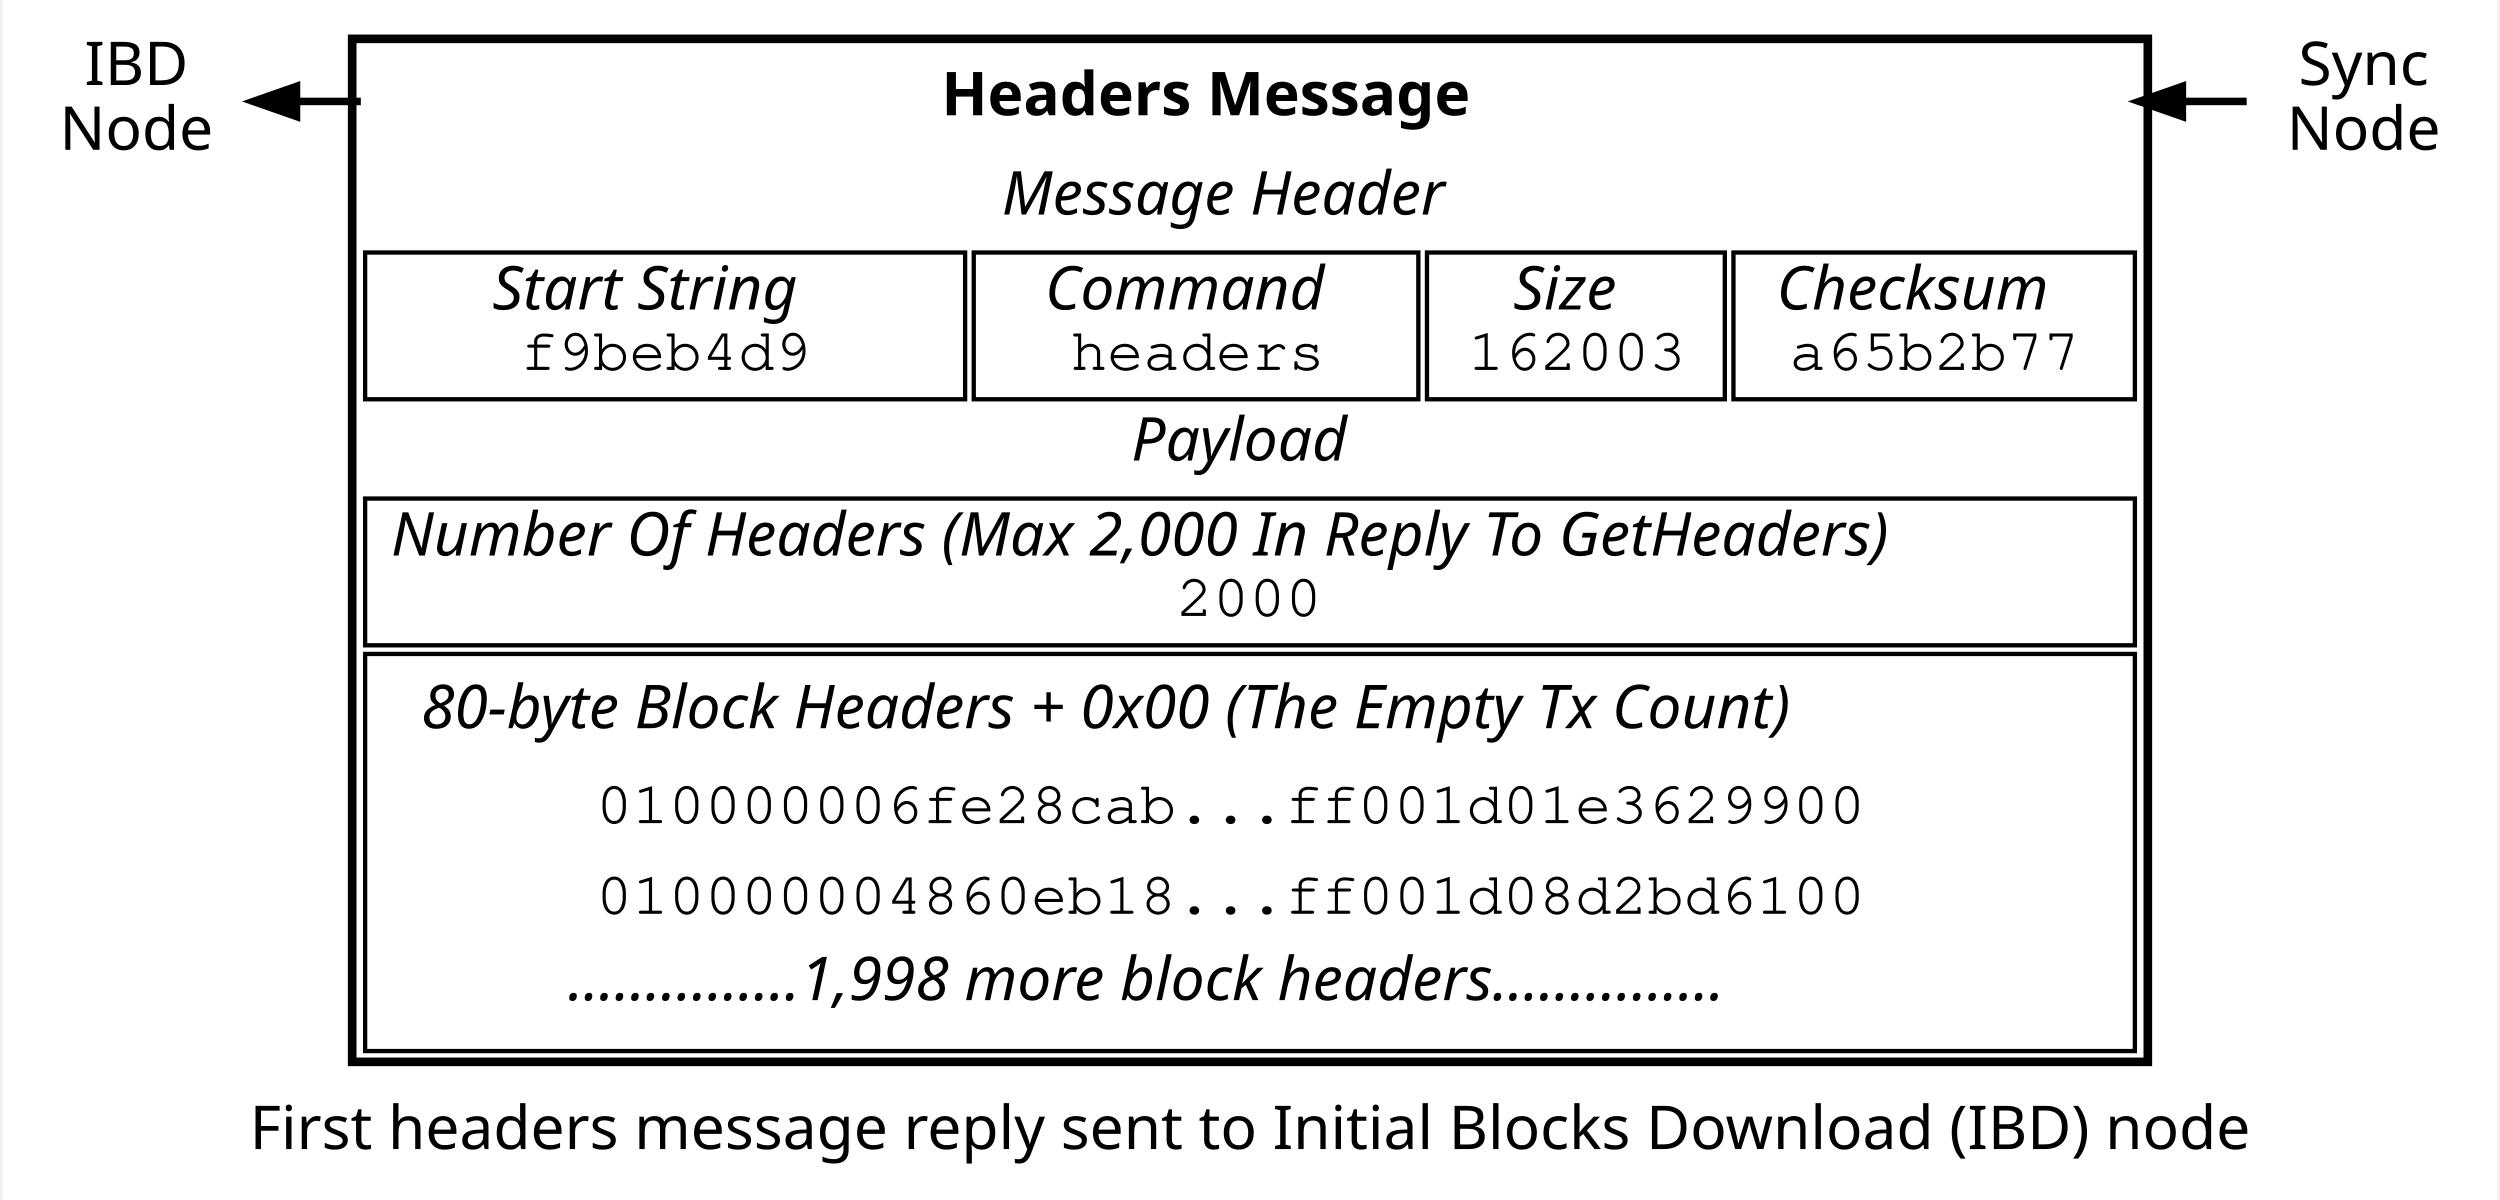
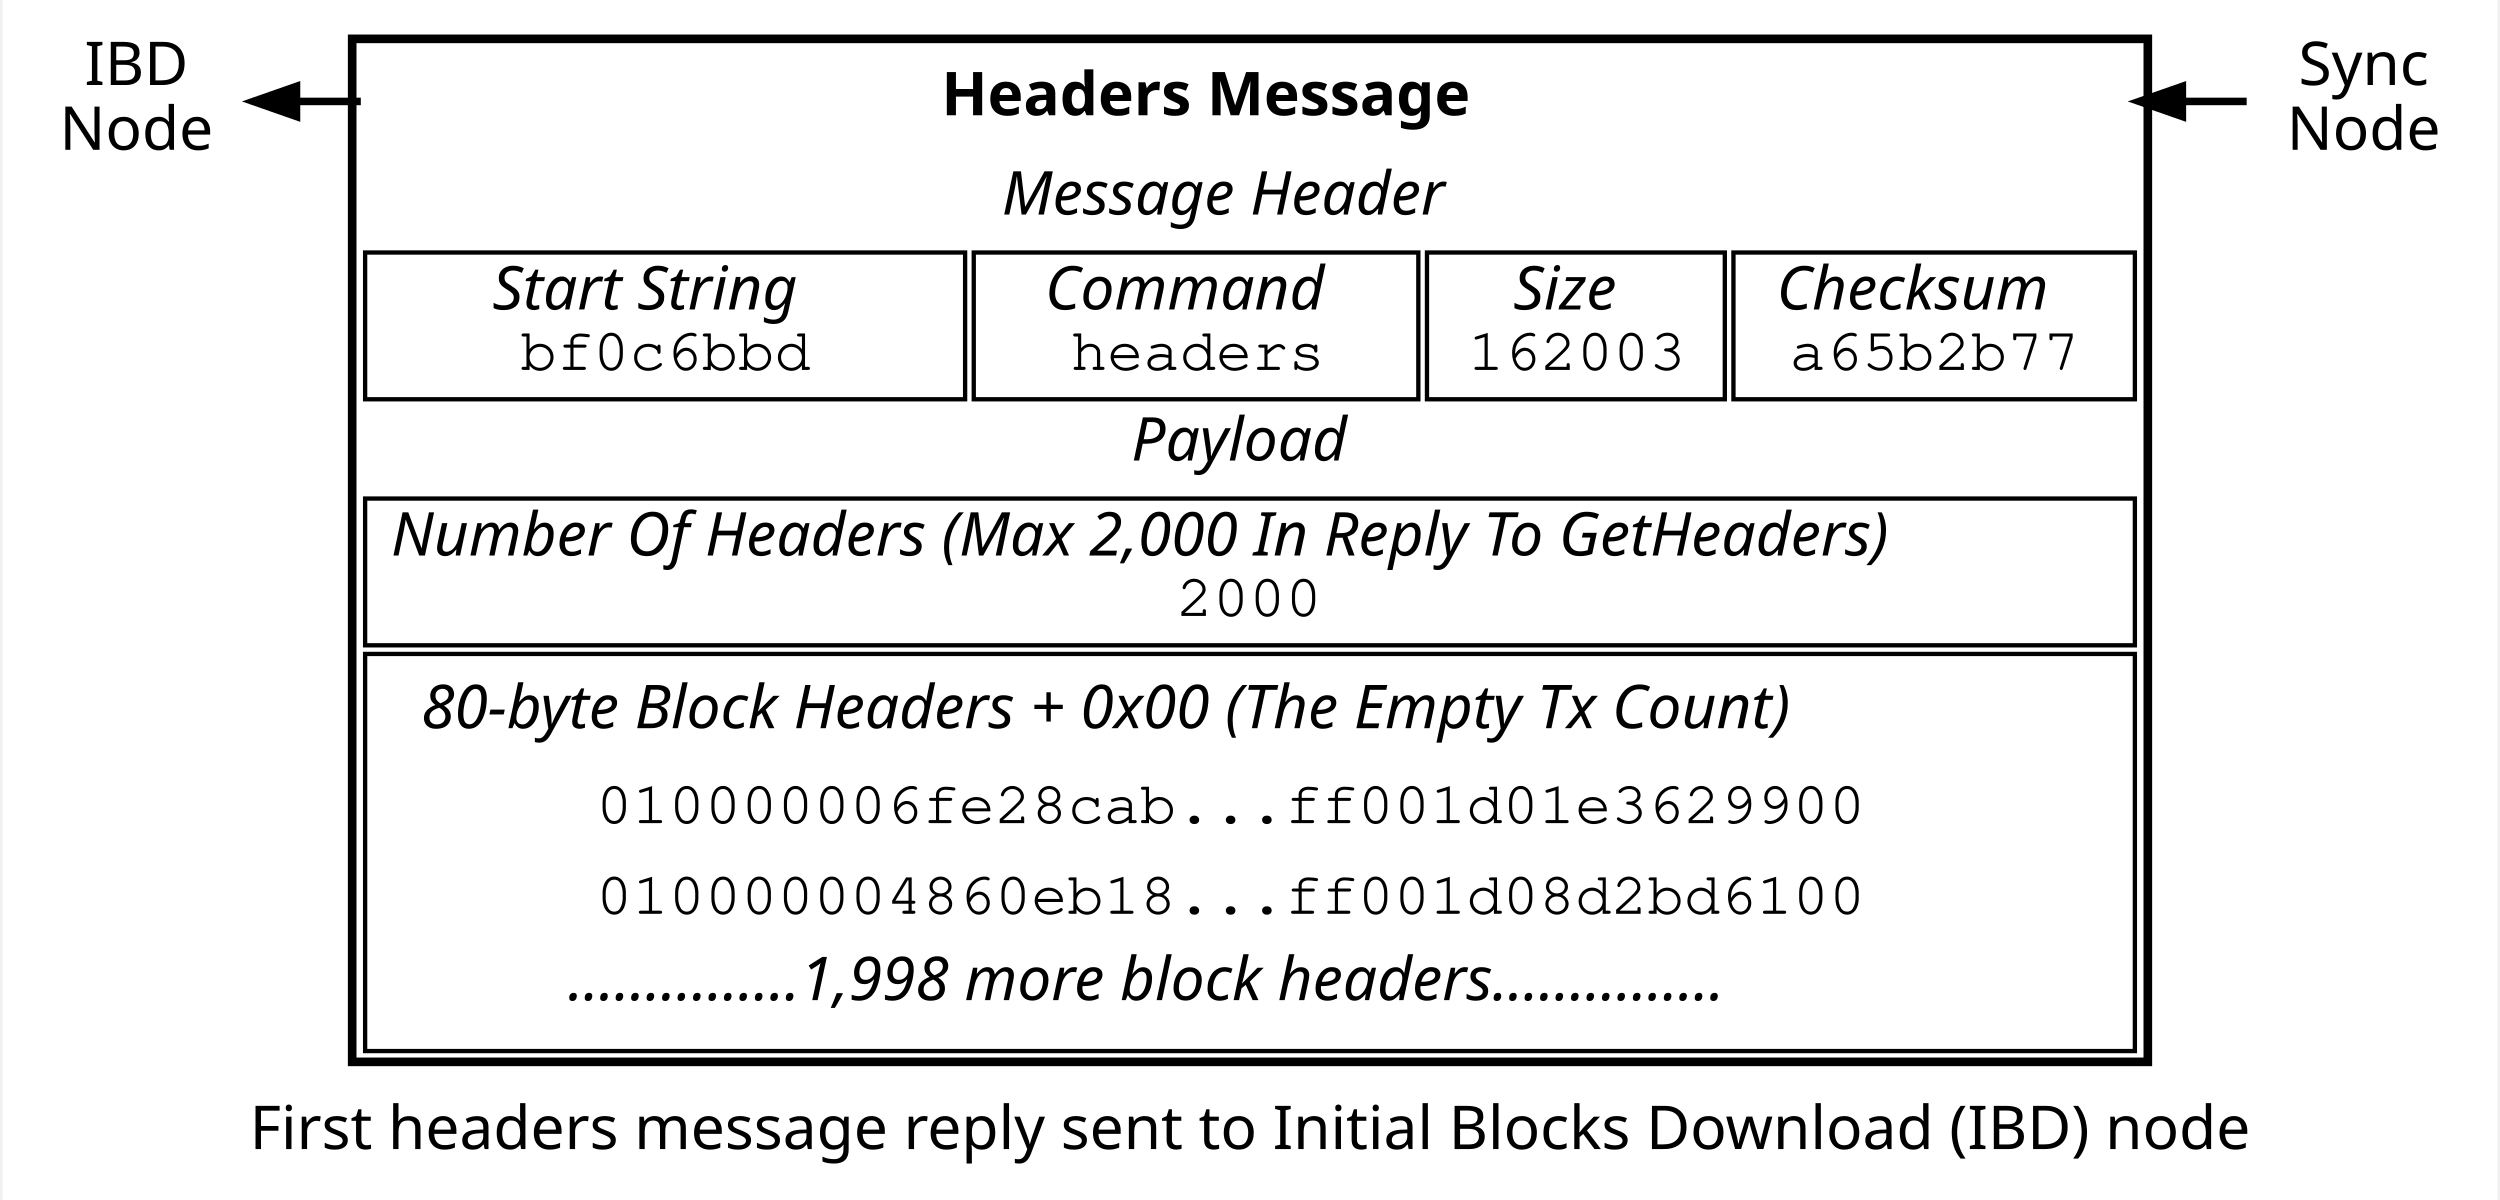
<svg xmlns="http://www.w3.org/2000/svg" width="450pt" height="216pt" viewBox="0.00 0.00 450.00 216.44">
  <g id="graph0" class="graph" transform="scale(0.778547 0.778547) rotate(0) translate(4 274)">
    <polygon fill="white" stroke="none" points="-4,4 -4,-274 574,-274 574,4 -4,4" />
    <text text-anchor="middle" x="285" y="-7.8" font-family="Sans" font-size="14.00">First headers message reply sent to Initial Blocks Download (IBD) node</text>
    <g id="node1" class="node">
      <text text-anchor="middle" x="27" y="-254.3" font-family="Sans" font-size="14.00">IBD</text>
      <text text-anchor="middle" x="27" y="-239.3" font-family="Sans" font-size="14.00">Node</text>
    </g>
    <g id="node2" class="node">
      <text text-anchor="start" x="213.5" y="-247.3" font-family="Sans" font-weight="bold" font-size="14.00">Headers Message</text>
      <text text-anchor="start" x="227.5" y="-224.3" font-family="Sans" font-style="italic" font-size="14.00">Message Header</text>
      <polygon fill="none" stroke="black" points="80,-181.5 80,-215.5 219,-215.5 219,-181.5 80,-181.5" />
      <text text-anchor="start" x="109.5" y="-202.3" font-family="Sans" font-style="italic" font-size="14.00">Start String</text>
-       <text text-anchor="start" x="116" y="-188.3" font-family="Courier,monospace" font-size="14.00">f9beb4d9</text>
+       <text text-anchor="start" x="116" y="-188.3" font-family="Courier,monospace" font-size="14.00">bf0c6bbd</text>
      <polygon fill="none" stroke="black" points="221,-181.5 221,-215.5 324,-215.5 324,-181.5 221,-181.5" />
      <text text-anchor="start" x="237.5" y="-202.3" font-family="Sans" font-style="italic" font-size="14.00">Command</text>
      <text text-anchor="start" x="243.5" y="-188.3" font-family="Courier,monospace" font-size="14.00">headers</text>
      <polygon fill="none" stroke="black" points="326,-181.5 326,-215.5 395,-215.5 395,-181.5 326,-181.5" />
      <text text-anchor="start" x="346" y="-202.3" font-family="Sans" font-style="italic" font-size="14.00">Size</text>
      <text text-anchor="start" x="335.5" y="-188.3" font-family="Courier,monospace" font-size="14.00">162003</text>
      <polygon fill="none" stroke="black" points="397,-181.5 397,-215.5 490,-215.5 490,-181.5 397,-181.5" />
      <text text-anchor="start" x="407" y="-202.3" font-family="Sans" font-style="italic" font-size="14.00">Checksum</text>
      <text text-anchor="start" x="410" y="-188.3" font-family="Courier,monospace" font-size="14.00">a65b2b77</text>
      <text text-anchor="start" x="257.5" y="-167.3" font-family="Sans" font-style="italic" font-size="14.00">Payload</text>
      <polygon fill="none" stroke="black" points="80,-124.5 80,-158.5 490,-158.5 490,-124.5 80,-124.5" />
      <text text-anchor="start" x="86" y="-145.3" font-family="Sans" font-style="italic" font-size="14.00">Number Of Headers (Max 2,000 In Reply To GetHeaders) </text>
      <text text-anchor="start" x="268" y="-131.3" font-family="Courier,monospace" font-size="14.00">2000</text>
      <polygon fill="none" stroke="black" points="80,-30.5 80,-122.5 490,-122.5 490,-30.5 80,-30.5" />
      <text text-anchor="start" x="93" y="-105.3" font-family="Sans" font-style="italic" font-size="14.00">80-byte Block Headers + 0x00 (The Empty Tx Count)</text>
      <text text-anchor="start" x="133.5" y="-83.3" font-family="Courier,monospace" font-size="14.00">010000006fe28cab...ff001d01e3629900</text>
      <text text-anchor="start" x="133.5" y="-62.3" font-family="Courier,monospace" font-size="14.00">010000004860eb18...ff001d08d2bd6100</text>
      <text text-anchor="start" x="127" y="-42.3" font-family="Sans" font-style="italic" font-size="14.00">...............1,998 more block headers...............</text>
      <polygon fill="none" stroke="black" stroke-width="2" points="77,-28 77,-265 493,-265 493,-28 77,-28" />
    </g>
    <g id="edge1" class="edge">
      <path fill="none" stroke="black" stroke-width="1.75" d="M64.099,-250.5C72.478,-250.5 79,-250.5 79,-250.5" />
      <polygon fill="black" stroke="black" stroke-width="1.75" points="64.098,-247 54.098,-250.5 64.098,-254 64.098,-247" />
    </g>
    <g id="node3" class="node">
      <text text-anchor="middle" x="543" y="-254.3" font-family="Sans" font-size="14.00">Sync</text>
      <text text-anchor="middle" x="543" y="-239.3" font-family="Sans" font-size="14.00">Node</text>
    </g>
    <g id="edge2" class="edge">
      <path fill="none" stroke="black" stroke-width="1.75" d="M501.038,-250.5C505.35,-250.5 510.609,-250.5 515.902,-250.5" />
      <polygon fill="black" stroke="black" stroke-width="1.75" points="501,-247 491,-250.5 501,-254 501,-247" />
    </g>
  </g>
</svg>
